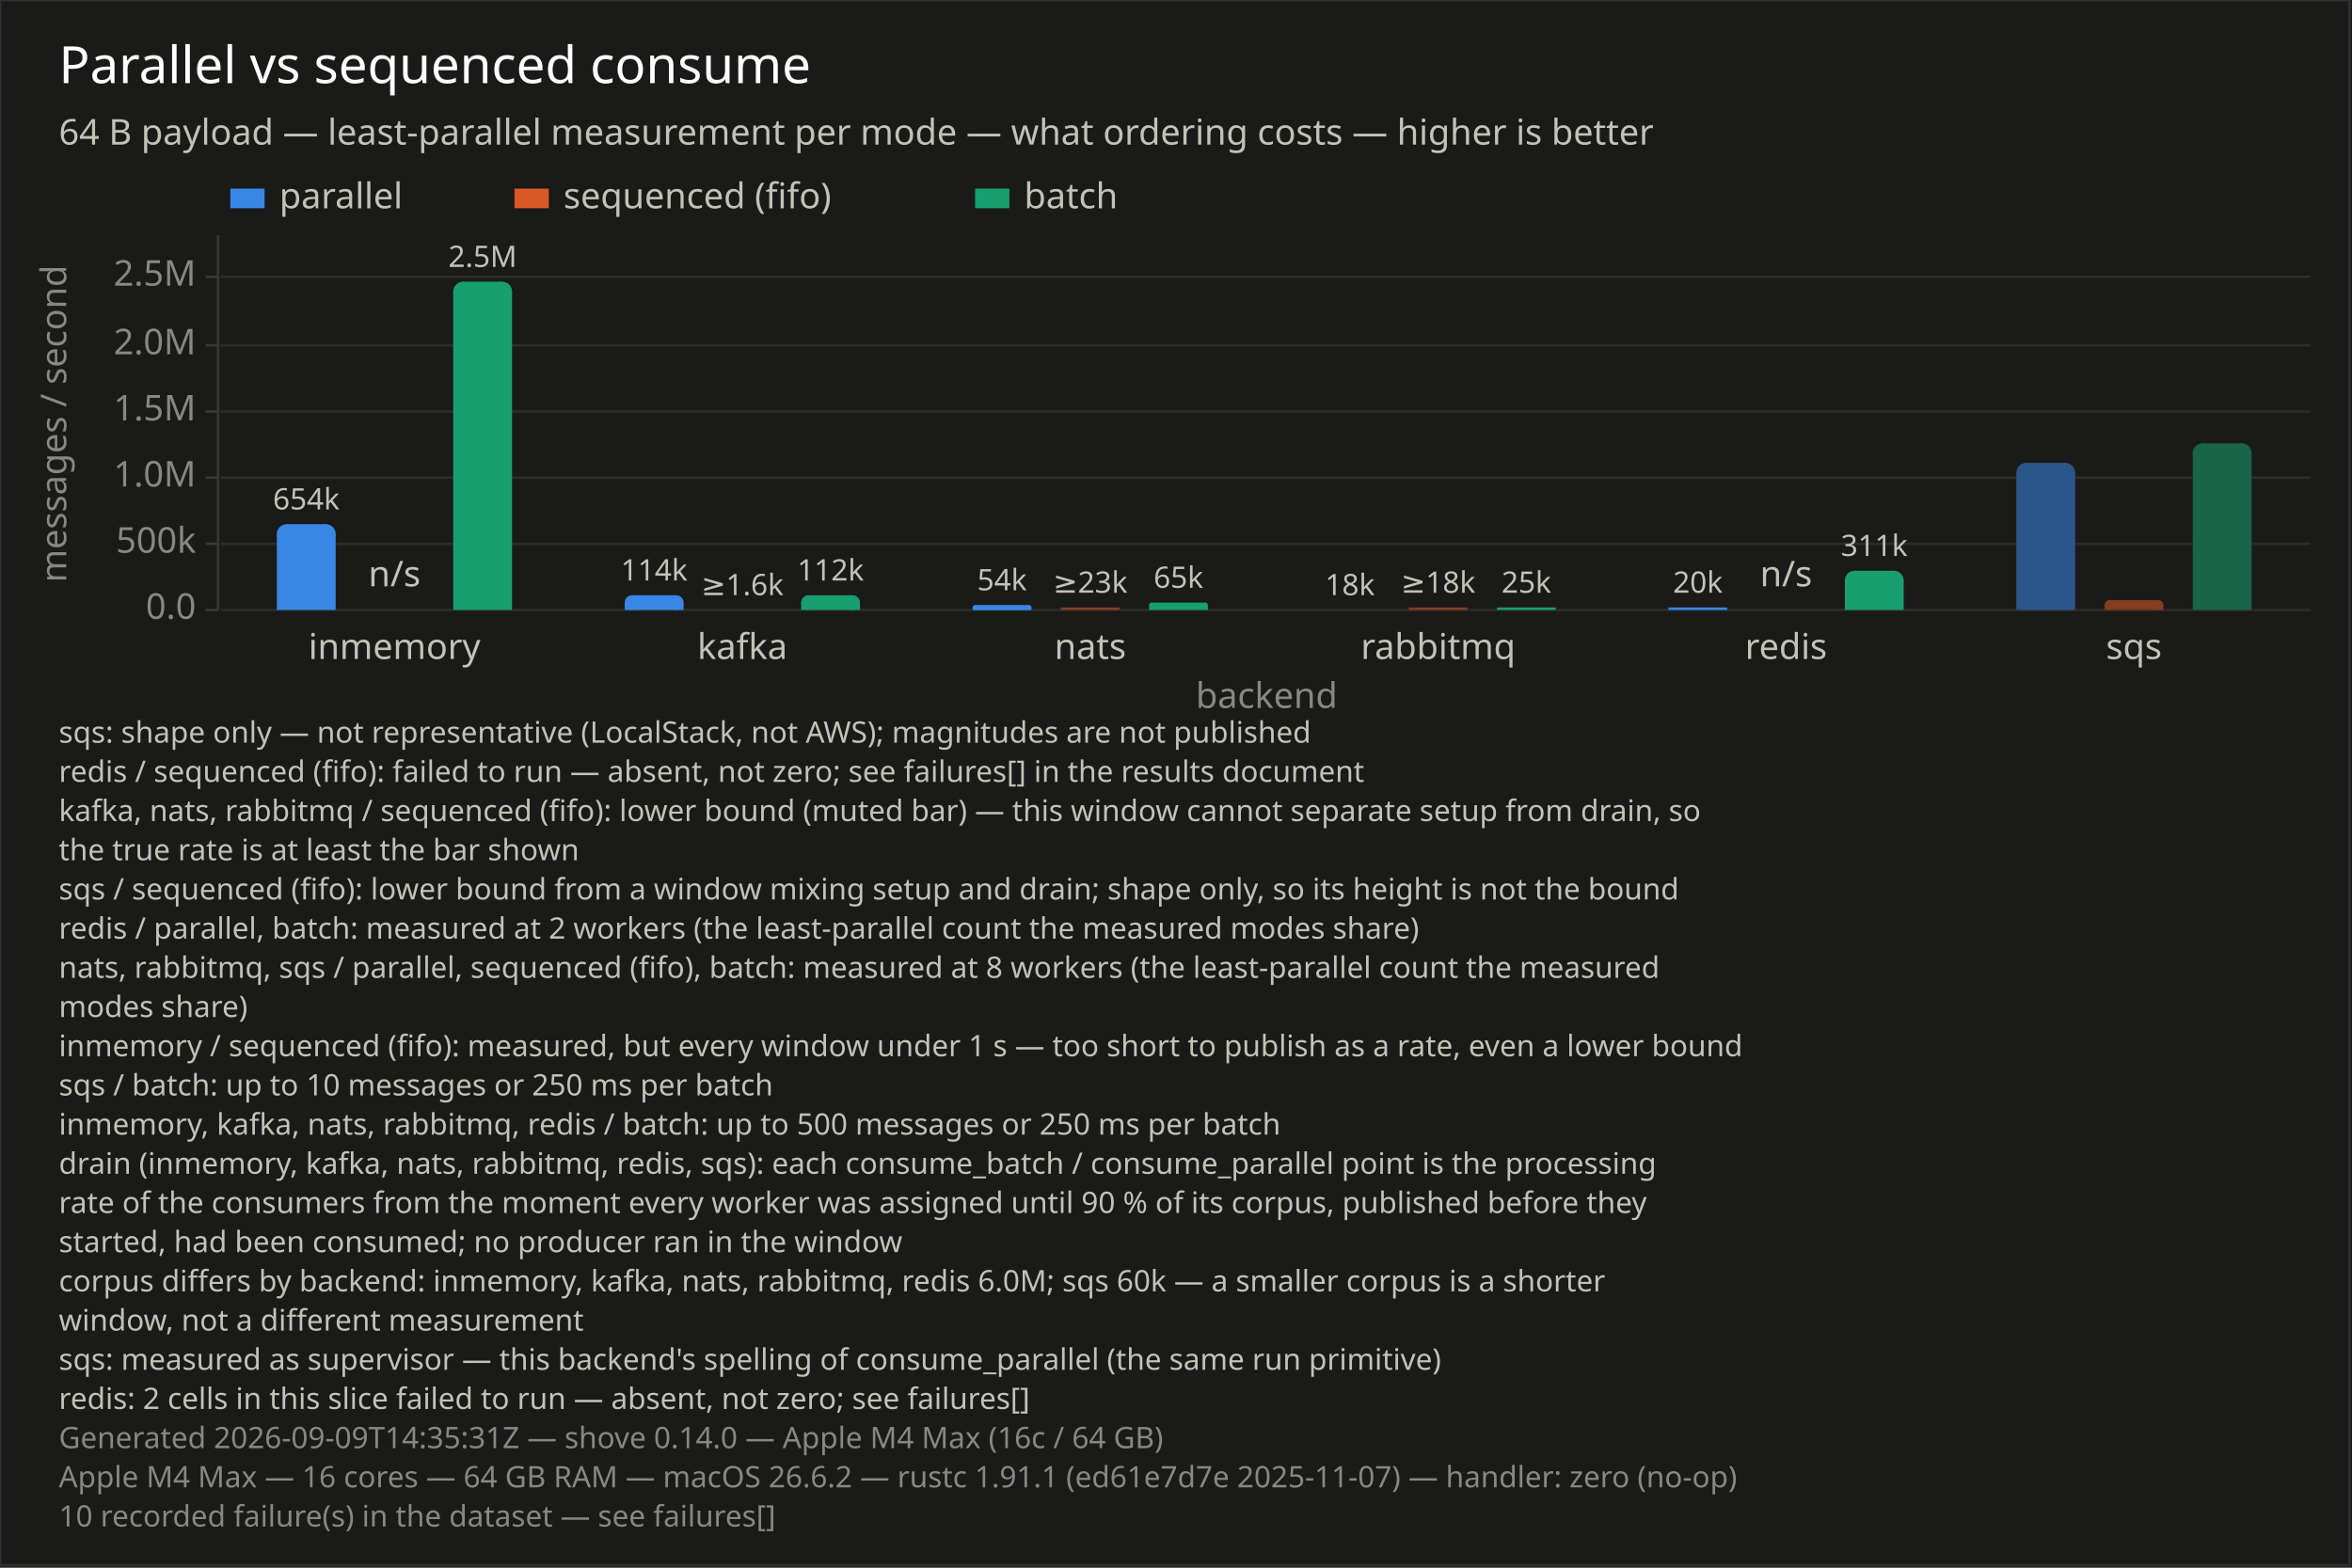
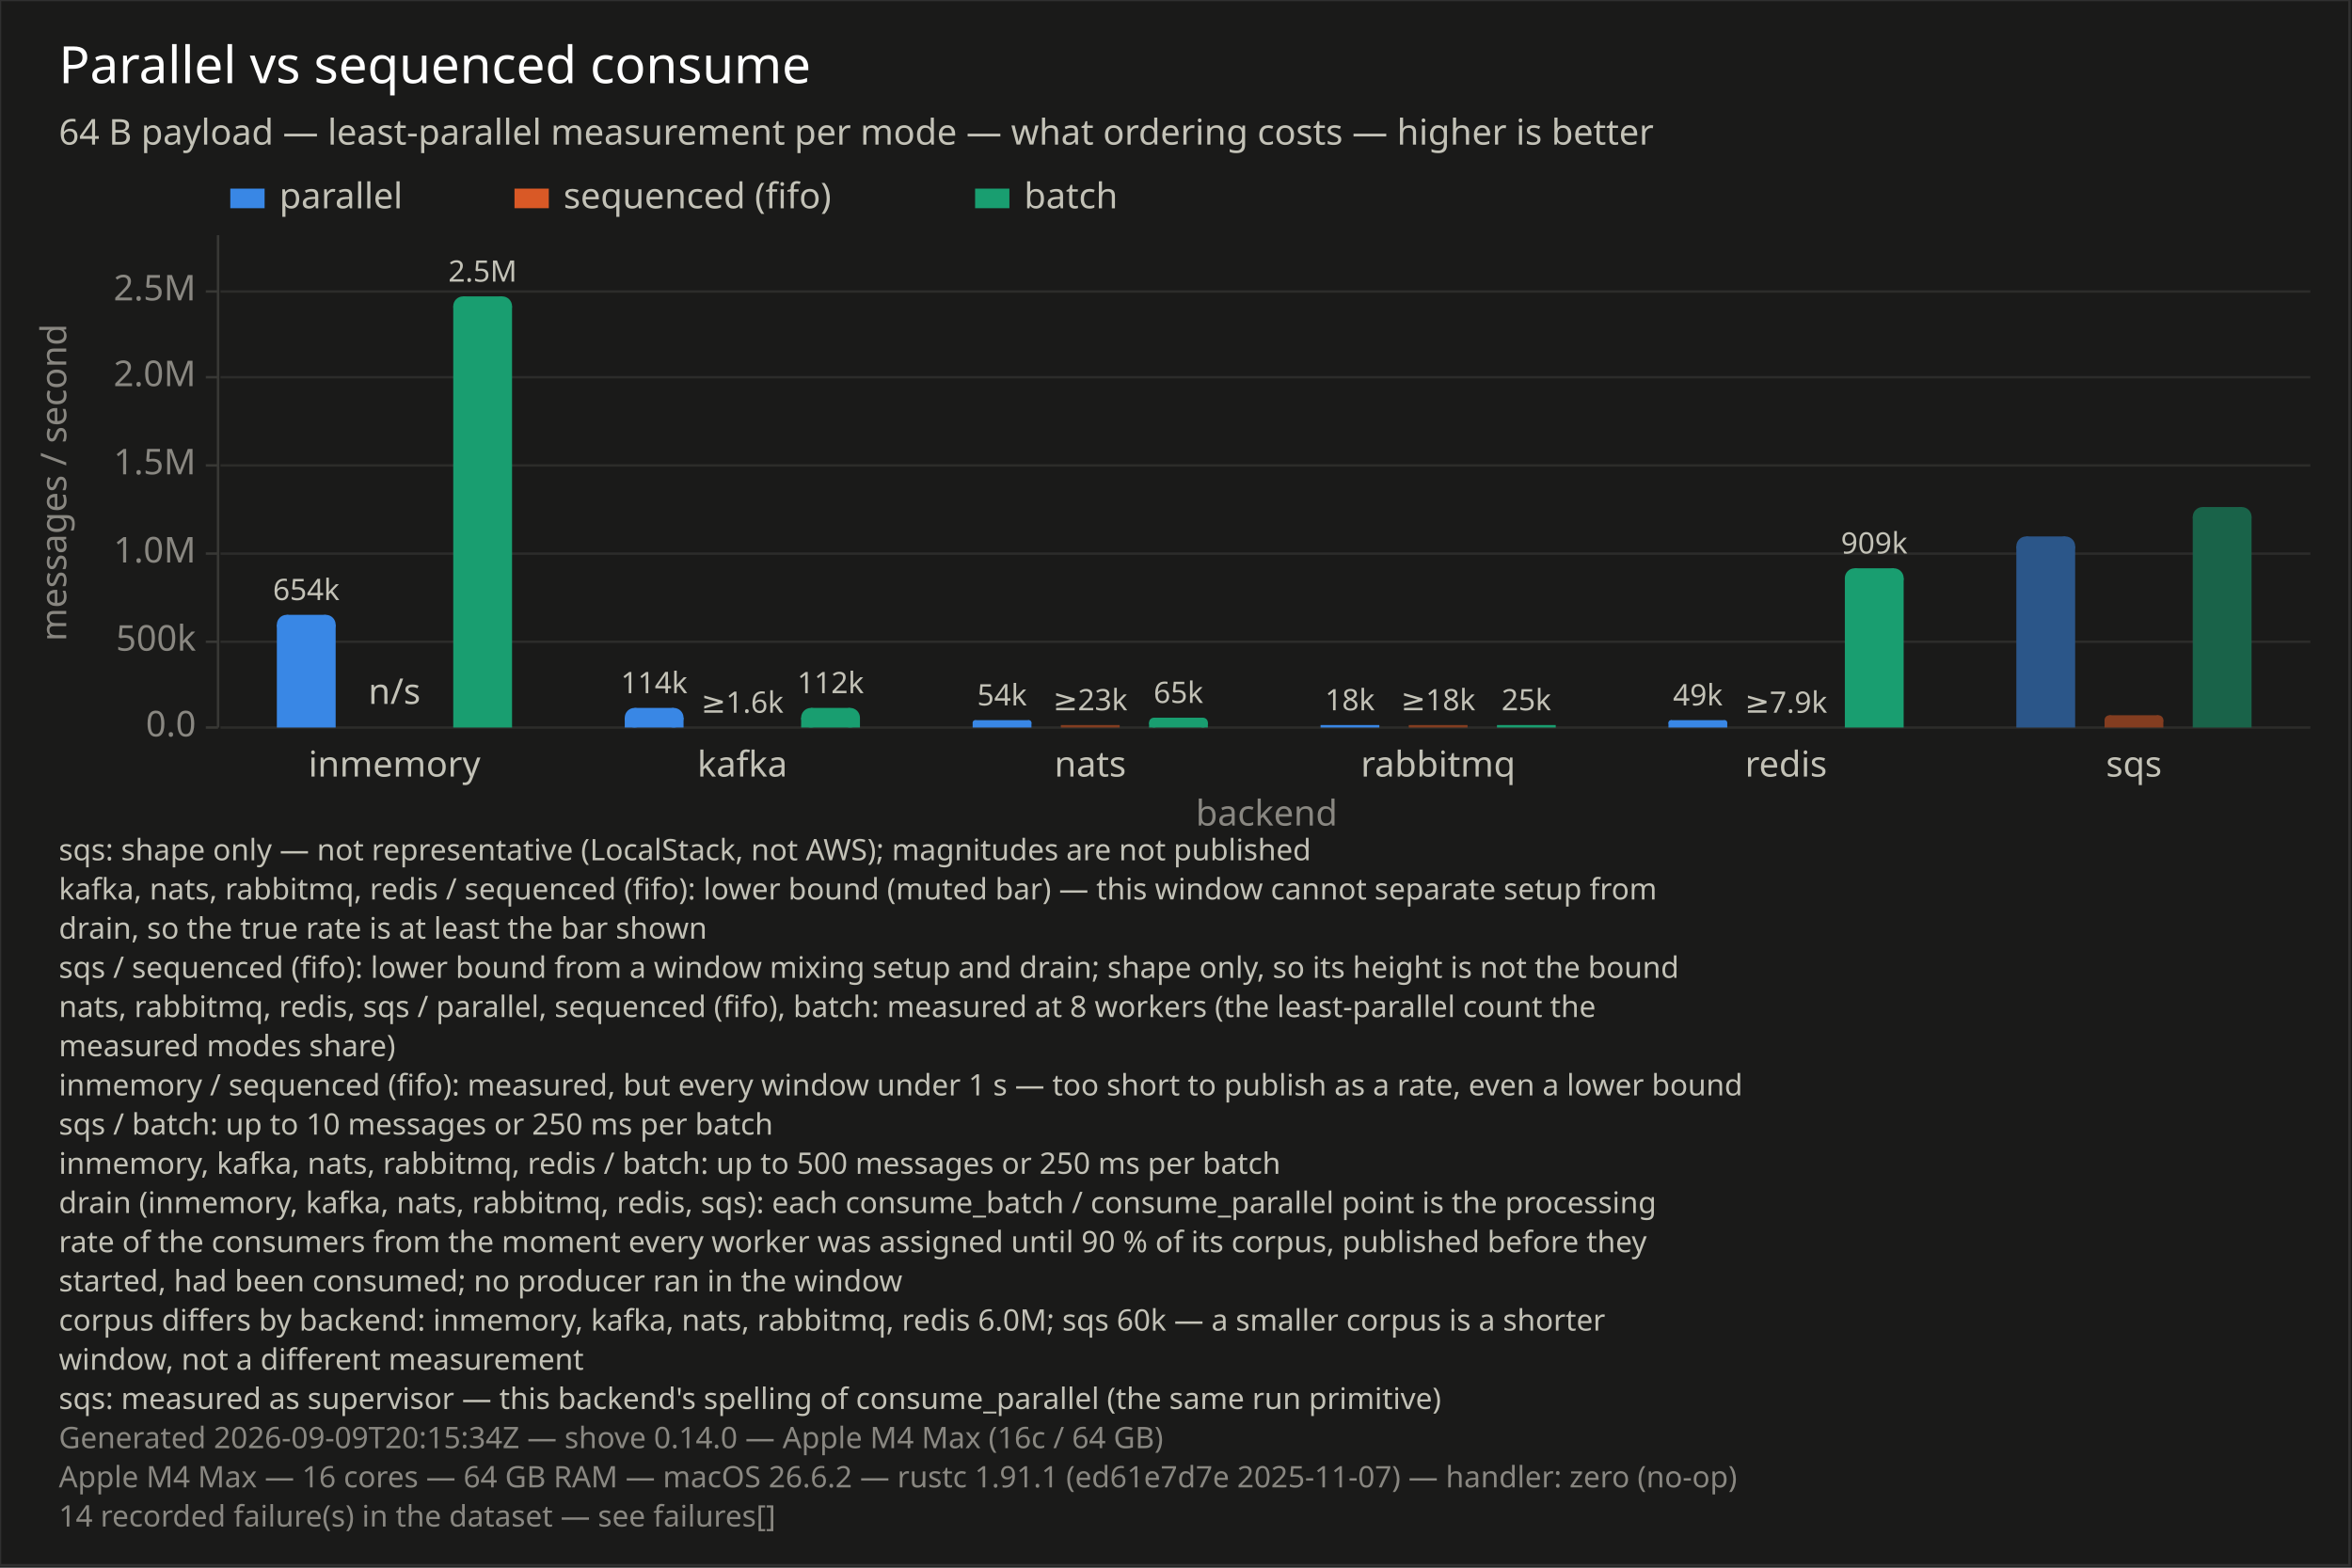
<svg xmlns="http://www.w3.org/2000/svg" width="960" height="640" viewBox="0 0 960 640">
  <rect x="0" y="0" width="960" height="640" opacity="1" fill="#1A1A19" stroke="none" />
  <rect x="0" y="0" width="959" height="639" opacity="0.1" fill="none" stroke="#FFFFFF" />
  <text x="24" y="18" dy="0.76em" text-anchor="start" font-family="sans-serif" font-size="20.968" opacity="1" fill="#FFFFFF">
Parallel vs sequenced consume
</text>
  <text x="24" y="48" dy="0.76em" text-anchor="start" font-family="sans-serif" font-size="14.516" opacity="1" fill="#C3C2B7">
64 B payload — least-parallel measurement per mode — what ordering costs — higher is better
</text>
-   <text x="24" y="294" dy="0.76em" text-anchor="start" font-family="sans-serif" font-size="12.097" opacity="1" fill="#C3C2B7">
+   <text x="24" y="342" dy="0.76em" text-anchor="start" font-family="sans-serif" font-size="12.097" opacity="1" fill="#C3C2B7">
sqs: shape only — not representative (LocalStack, not AWS); magnitudes are not published
</text>
-   <text x="24" y="310" dy="0.76em" text-anchor="start" font-family="sans-serif" font-size="12.097" opacity="1" fill="#C3C2B7">
- redis / sequenced (fifo): failed to run — absent, not zero; see failures[] in the results document
- </text>
-   <text x="24" y="326" dy="0.76em" text-anchor="start" font-family="sans-serif" font-size="12.097" opacity="1" fill="#C3C2B7">
- kafka, nats, rabbitmq / sequenced (fifo): lower bound (muted bar) — this window cannot separate setup from drain, so
- </text>
-   <text x="24" y="342" dy="0.76em" text-anchor="start" font-family="sans-serif" font-size="12.097" opacity="1" fill="#C3C2B7">
- the true rate is at least the bar shown
- </text>
  <text x="24" y="358" dy="0.76em" text-anchor="start" font-family="sans-serif" font-size="12.097" opacity="1" fill="#C3C2B7">
+ kafka, nats, rabbitmq, redis / sequenced (fifo): lower bound (muted bar) — this window cannot separate setup from
+ </text>
+   <text x="24" y="374" dy="0.76em" text-anchor="start" font-family="sans-serif" font-size="12.097" opacity="1" fill="#C3C2B7">
+ drain, so the true rate is at least the bar shown
+ </text>
+   <text x="24" y="390" dy="0.76em" text-anchor="start" font-family="sans-serif" font-size="12.097" opacity="1" fill="#C3C2B7">
sqs / sequenced (fifo): lower bound from a window mixing setup and drain; shape only, so its height is not the bound
</text>
-   <text x="24" y="374" dy="0.76em" text-anchor="start" font-family="sans-serif" font-size="12.097" opacity="1" fill="#C3C2B7">
- redis / parallel, batch: measured at 2 workers (the least-parallel count the measured modes share)
- </text>
-   <text x="24" y="390" dy="0.76em" text-anchor="start" font-family="sans-serif" font-size="12.097" opacity="1" fill="#C3C2B7">
- nats, rabbitmq, sqs / parallel, sequenced (fifo), batch: measured at 8 workers (the least-parallel count the measured
- </text>
  <text x="24" y="406" dy="0.76em" text-anchor="start" font-family="sans-serif" font-size="12.097" opacity="1" fill="#C3C2B7">
- modes share)
+ nats, rabbitmq, redis, sqs / parallel, sequenced (fifo), batch: measured at 8 workers (the least-parallel count the
</text>
  <text x="24" y="422" dy="0.76em" text-anchor="start" font-family="sans-serif" font-size="12.097" opacity="1" fill="#C3C2B7">
+ measured modes share)
+ </text>
+   <text x="24" y="438" dy="0.76em" text-anchor="start" font-family="sans-serif" font-size="12.097" opacity="1" fill="#C3C2B7">
inmemory / sequenced (fifo): measured, but every window under 1 s — too short to publish as a rate, even a lower bound
</text>
-   <text x="24" y="438" dy="0.76em" text-anchor="start" font-family="sans-serif" font-size="12.097" opacity="1" fill="#C3C2B7">
+   <text x="24" y="454" dy="0.76em" text-anchor="start" font-family="sans-serif" font-size="12.097" opacity="1" fill="#C3C2B7">
sqs / batch: up to 10 messages or 250 ms per batch
</text>
-   <text x="24" y="454" dy="0.76em" text-anchor="start" font-family="sans-serif" font-size="12.097" opacity="1" fill="#C3C2B7">
+   <text x="24" y="470" dy="0.76em" text-anchor="start" font-family="sans-serif" font-size="12.097" opacity="1" fill="#C3C2B7">
inmemory, kafka, nats, rabbitmq, redis / batch: up to 500 messages or 250 ms per batch
</text>
-   <text x="24" y="470" dy="0.76em" text-anchor="start" font-family="sans-serif" font-size="12.097" opacity="1" fill="#C3C2B7">
+   <text x="24" y="486" dy="0.76em" text-anchor="start" font-family="sans-serif" font-size="12.097" opacity="1" fill="#C3C2B7">
drain (inmemory, kafka, nats, rabbitmq, redis, sqs): each consume_batch / consume_parallel point is the processing
</text>
-   <text x="24" y="486" dy="0.76em" text-anchor="start" font-family="sans-serif" font-size="12.097" opacity="1" fill="#C3C2B7">
+   <text x="24" y="502" dy="0.76em" text-anchor="start" font-family="sans-serif" font-size="12.097" opacity="1" fill="#C3C2B7">
rate of the consumers from the moment every worker was assigned until 90 % of its corpus, published before they
</text>
-   <text x="24" y="502" dy="0.76em" text-anchor="start" font-family="sans-serif" font-size="12.097" opacity="1" fill="#C3C2B7">
+   <text x="24" y="518" dy="0.76em" text-anchor="start" font-family="sans-serif" font-size="12.097" opacity="1" fill="#C3C2B7">
started, had been consumed; no producer ran in the window
</text>
-   <text x="24" y="518" dy="0.76em" text-anchor="start" font-family="sans-serif" font-size="12.097" opacity="1" fill="#C3C2B7">
+   <text x="24" y="534" dy="0.76em" text-anchor="start" font-family="sans-serif" font-size="12.097" opacity="1" fill="#C3C2B7">
corpus differs by backend: inmemory, kafka, nats, rabbitmq, redis 6.0M; sqs 60k — a smaller corpus is a shorter
</text>
-   <text x="24" y="534" dy="0.76em" text-anchor="start" font-family="sans-serif" font-size="12.097" opacity="1" fill="#C3C2B7">
+   <text x="24" y="550" dy="0.76em" text-anchor="start" font-family="sans-serif" font-size="12.097" opacity="1" fill="#C3C2B7">
window, not a different measurement
</text>
-   <text x="24" y="550" dy="0.76em" text-anchor="start" font-family="sans-serif" font-size="12.097" opacity="1" fill="#C3C2B7">
+   <text x="24" y="566" dy="0.76em" text-anchor="start" font-family="sans-serif" font-size="12.097" opacity="1" fill="#C3C2B7">
sqs: measured as supervisor — this backend's spelling of consume_parallel (the same run primitive)
</text>
-   <text x="24" y="566" dy="0.76em" text-anchor="start" font-family="sans-serif" font-size="12.097" opacity="1" fill="#C3C2B7">
- redis: 2 cells in this slice failed to run — absent, not zero; see failures[]
- </text>
  <text x="24" y="582" dy="0.76em" text-anchor="start" font-family="sans-serif" font-size="12.097" opacity="1" fill="#898781">
- Generated 2026-09-09T14:35:31Z — shove 0.14.0 — Apple M4 Max (16c / 64 GB)
+ Generated 2026-09-09T20:15:34Z — shove 0.14.0 — Apple M4 Max (16c / 64 GB)
</text>
  <text x="24" y="598" dy="0.76em" text-anchor="start" font-family="sans-serif" font-size="12.097" opacity="1" fill="#898781">
Apple M4 Max — 16 cores — 64 GB RAM — macOS 26.6.2 — rustc 1.91.1 (ed61e7d7e 2025-11-07) — handler: zero (no-op)
</text>
  <text x="24" y="614" dy="0.76em" text-anchor="start" font-family="sans-serif" font-size="12.097" opacity="1" fill="#898781">
- 10 recorded failure(s) in the dataset — see failures[]
- </text>
-   <text x="16" y="173" dy="0.76em" text-anchor="middle" font-family="sans-serif" font-size="14.516" opacity="1" fill="#898781" transform="rotate(270, 16, 173)">
+ 14 recorded failure(s) in the dataset — see failures[]
+ </text>
+   <text x="16" y="197" dy="0.76em" text-anchor="middle" font-family="sans-serif" font-size="14.516" opacity="1" fill="#898781" transform="rotate(270, 16, 197)">
messages / second
</text>
-   <line opacity="1" stroke="#2C2C2A" stroke-width="1" x1="90" y1="249" x2="943" y2="249" />
-   <line opacity="1" stroke="#2C2C2A" stroke-width="1" x1="90" y1="222" x2="943" y2="222" />
-   <line opacity="1" stroke="#2C2C2A" stroke-width="1" x1="90" y1="195" x2="943" y2="195" />
-   <line opacity="1" stroke="#2C2C2A" stroke-width="1" x1="90" y1="168" x2="943" y2="168" />
-   <line opacity="1" stroke="#2C2C2A" stroke-width="1" x1="90" y1="141" x2="943" y2="141" />
-   <line opacity="1" stroke="#2C2C2A" stroke-width="1" x1="90" y1="113" x2="943" y2="113" />
-   <polyline fill="none" opacity="1" stroke="#383835" stroke-width="1" points="89,96 89,249 " />
-   <text x="80" y="249" dy="0.5ex" text-anchor="end" font-family="sans-serif" font-size="14.516" opacity="1" fill="#898781">
+   <line opacity="1" stroke="#2C2C2A" stroke-width="1" x1="90" y1="297" x2="943" y2="297" />
+   <line opacity="1" stroke="#2C2C2A" stroke-width="1" x1="90" y1="262" x2="943" y2="262" />
+   <line opacity="1" stroke="#2C2C2A" stroke-width="1" x1="90" y1="226" x2="943" y2="226" />
+   <line opacity="1" stroke="#2C2C2A" stroke-width="1" x1="90" y1="190" x2="943" y2="190" />
+   <line opacity="1" stroke="#2C2C2A" stroke-width="1" x1="90" y1="154" x2="943" y2="154" />
+   <line opacity="1" stroke="#2C2C2A" stroke-width="1" x1="90" y1="119" x2="943" y2="119" />
+   <polyline fill="none" opacity="1" stroke="#383835" stroke-width="1" points="89,96 89,297 " />
+   <text x="80" y="297" dy="0.5ex" text-anchor="end" font-family="sans-serif" font-size="14.516" opacity="1" fill="#898781">
0.0
</text>
-   <polyline fill="none" opacity="1" stroke="#383835" stroke-width="1" points="84,249 89,249 " />
-   <text x="80" y="222" dy="0.5ex" text-anchor="end" font-family="sans-serif" font-size="14.516" opacity="1" fill="#898781">
+   <polyline fill="none" opacity="1" stroke="#383835" stroke-width="1" points="84,297 89,297 " />
+   <text x="80" y="262" dy="0.5ex" text-anchor="end" font-family="sans-serif" font-size="14.516" opacity="1" fill="#898781">
500k
</text>
-   <polyline fill="none" opacity="1" stroke="#383835" stroke-width="1" points="84,222 89,222 " />
-   <text x="80" y="195" dy="0.5ex" text-anchor="end" font-family="sans-serif" font-size="14.516" opacity="1" fill="#898781">
+   <polyline fill="none" opacity="1" stroke="#383835" stroke-width="1" points="84,262 89,262 " />
+   <text x="80" y="226" dy="0.5ex" text-anchor="end" font-family="sans-serif" font-size="14.516" opacity="1" fill="#898781">
1.0M
</text>
-   <polyline fill="none" opacity="1" stroke="#383835" stroke-width="1" points="84,195 89,195 " />
-   <text x="80" y="168" dy="0.5ex" text-anchor="end" font-family="sans-serif" font-size="14.516" opacity="1" fill="#898781">
+   <polyline fill="none" opacity="1" stroke="#383835" stroke-width="1" points="84,226 89,226 " />
+   <text x="80" y="190" dy="0.5ex" text-anchor="end" font-family="sans-serif" font-size="14.516" opacity="1" fill="#898781">
1.5M
</text>
-   <polyline fill="none" opacity="1" stroke="#383835" stroke-width="1" points="84,168 89,168 " />
-   <text x="80" y="141" dy="0.5ex" text-anchor="end" font-family="sans-serif" font-size="14.516" opacity="1" fill="#898781">
+   <polyline fill="none" opacity="1" stroke="#383835" stroke-width="1" points="84,190 89,190 " />
+   <text x="80" y="154" dy="0.5ex" text-anchor="end" font-family="sans-serif" font-size="14.516" opacity="1" fill="#898781">
2.0M
</text>
-   <polyline fill="none" opacity="1" stroke="#383835" stroke-width="1" points="84,141 89,141 " />
-   <text x="80" y="113" dy="0.5ex" text-anchor="end" font-family="sans-serif" font-size="14.516" opacity="1" fill="#898781">
+   <polyline fill="none" opacity="1" stroke="#383835" stroke-width="1" points="84,154 89,154 " />
+   <text x="80" y="119" dy="0.5ex" text-anchor="end" font-family="sans-serif" font-size="14.516" opacity="1" fill="#898781">
2.5M
</text>
-   <polyline fill="none" opacity="1" stroke="#383835" stroke-width="1" points="84,113 89,113 " />
-   <rect x="113" y="218" width="24" height="31" opacity="1" fill="#3987E5" stroke="none" />
-   <rect x="117" y="214" width="16" height="5" opacity="1" fill="#3987E5" stroke="none" />
-   <circle cx="117" cy="218" r="4" opacity="1" fill="#3987E5" stroke="none" stroke-width="0" />
-   <circle cx="133" cy="218" r="4" opacity="1" fill="#3987E5" stroke="none" stroke-width="0" />
-   <text x="125" y="211" dy="-0.5ex" text-anchor="middle" font-family="sans-serif" font-size="12.097" opacity="1" fill="#C3C2B7">
+   <polyline fill="none" opacity="1" stroke="#383835" stroke-width="1" points="84,119 89,119 " />
+   <rect x="113" y="255" width="24" height="42" opacity="1" fill="#3987E5" stroke="none" />
+   <rect x="117" y="251" width="16" height="5" opacity="1" fill="#3987E5" stroke="none" />
+   <circle cx="117" cy="255" r="4" opacity="1" fill="#3987E5" stroke="none" stroke-width="0" />
+   <circle cx="133" cy="255" r="4" opacity="1" fill="#3987E5" stroke="none" stroke-width="0" />
+   <text x="125" y="248" dy="-0.5ex" text-anchor="middle" font-family="sans-serif" font-size="12.097" opacity="1" fill="#C3C2B7">
654k
</text>
-   <text x="161" y="243" dy="-0.5ex" text-anchor="middle" font-family="sans-serif" font-size="14.516" opacity="1" fill="#C3C2B7">
+   <text x="161" y="291" dy="-0.5ex" text-anchor="middle" font-family="sans-serif" font-size="14.516" opacity="1" fill="#C3C2B7">
n/s
</text>
-   <rect x="185" y="119" width="24" height="130" opacity="1" fill="#199E70" stroke="none" />
-   <rect x="189" y="115" width="16" height="5" opacity="1" fill="#199E70" stroke="none" />
-   <circle cx="189" cy="119" r="4" opacity="1" fill="#199E70" stroke="none" stroke-width="0" />
-   <circle cx="205" cy="119" r="4" opacity="1" fill="#199E70" stroke="none" stroke-width="0" />
-   <text x="197" y="112" dy="-0.5ex" text-anchor="middle" font-family="sans-serif" font-size="12.097" opacity="1" fill="#C3C2B7">
+   <rect x="185" y="125" width="24" height="172" opacity="1" fill="#199E70" stroke="none" />
+   <rect x="189" y="121" width="16" height="5" opacity="1" fill="#199E70" stroke="none" />
+   <circle cx="189" cy="125" r="4" opacity="1" fill="#199E70" stroke="none" stroke-width="0" />
+   <circle cx="205" cy="125" r="4" opacity="1" fill="#199E70" stroke="none" stroke-width="0" />
+   <text x="197" y="118" dy="-0.5ex" text-anchor="middle" font-family="sans-serif" font-size="12.097" opacity="1" fill="#C3C2B7">
2.5M
</text>
-   <rect x="255" y="246" width="24" height="3" opacity="1" fill="#3987E5" stroke="none" />
-   <rect x="258" y="243" width="18" height="4" opacity="1" fill="#3987E5" stroke="none" />
-   <circle cx="258" cy="246" r="3" opacity="1" fill="#3987E5" stroke="none" stroke-width="0" />
-   <circle cx="276" cy="246" r="3" opacity="1" fill="#3987E5" stroke="none" stroke-width="0" />
-   <text x="267" y="240" dy="-0.5ex" text-anchor="middle" font-family="sans-serif" font-size="12.097" opacity="1" fill="#C3C2B7">
+   <rect x="255" y="293" width="24" height="4" opacity="1" fill="#3987E5" stroke="none" />
+   <rect x="259" y="289" width="16" height="5" opacity="1" fill="#3987E5" stroke="none" />
+   <circle cx="259" cy="293" r="4" opacity="1" fill="#3987E5" stroke="none" stroke-width="0" />
+   <circle cx="275" cy="293" r="4" opacity="1" fill="#3987E5" stroke="none" stroke-width="0" />
+   <text x="267" y="286" dy="-0.5ex" text-anchor="middle" font-family="sans-serif" font-size="12.097" opacity="1" fill="#C3C2B7">
114k
</text>
-   <text x="303" y="246" dy="-0.5ex" text-anchor="middle" font-family="sans-serif" font-size="12.097" opacity="1" fill="#C3C2B7">
+   <text x="303" y="294" dy="-0.5ex" text-anchor="middle" font-family="sans-serif" font-size="12.097" opacity="1" fill="#C3C2B7">
≥1.6k
</text>
-   <rect x="327" y="246" width="24" height="3" opacity="1" fill="#199E70" stroke="none" />
-   <rect x="330" y="243" width="18" height="4" opacity="1" fill="#199E70" stroke="none" />
-   <circle cx="330" cy="246" r="3" opacity="1" fill="#199E70" stroke="none" stroke-width="0" />
-   <circle cx="348" cy="246" r="3" opacity="1" fill="#199E70" stroke="none" stroke-width="0" />
-   <text x="339" y="240" dy="-0.5ex" text-anchor="middle" font-family="sans-serif" font-size="12.097" opacity="1" fill="#C3C2B7">
+   <rect x="327" y="293" width="24" height="4" opacity="1" fill="#199E70" stroke="none" />
+   <rect x="331" y="289" width="16" height="5" opacity="1" fill="#199E70" stroke="none" />
+   <circle cx="331" cy="293" r="4" opacity="1" fill="#199E70" stroke="none" stroke-width="0" />
+   <circle cx="347" cy="293" r="4" opacity="1" fill="#199E70" stroke="none" stroke-width="0" />
+   <text x="339" y="286" dy="-0.5ex" text-anchor="middle" font-family="sans-serif" font-size="12.097" opacity="1" fill="#C3C2B7">
112k
</text>
-   <rect x="397" y="248" width="24" height="1" opacity="1" fill="#3987E5" stroke="none" />
-   <rect x="398" y="247" width="22" height="2" opacity="1" fill="#3987E5" stroke="none" />
-   <circle cx="398" cy="248" r="1" opacity="1" fill="#3987E5" stroke="none" stroke-width="0" />
-   <circle cx="420" cy="248" r="1" opacity="1" fill="#3987E5" stroke="none" stroke-width="0" />
-   <text x="409" y="244" dy="-0.5ex" text-anchor="middle" font-family="sans-serif" font-size="12.097" opacity="1" fill="#C3C2B7">
+   <rect x="397" y="295" width="24" height="2" opacity="1" fill="#3987E5" stroke="none" />
+   <rect x="398" y="294" width="22" height="2" opacity="1" fill="#3987E5" stroke="none" />
+   <circle cx="398" cy="295" r="1" opacity="1" fill="#3987E5" stroke="none" stroke-width="0" />
+   <circle cx="420" cy="295" r="1" opacity="1" fill="#3987E5" stroke="none" stroke-width="0" />
+   <text x="409" y="291" dy="-0.5ex" text-anchor="middle" font-family="sans-serif" font-size="12.097" opacity="1" fill="#C3C2B7">
54k
</text>
-   <rect x="433" y="248" width="24" height="1" opacity="1" fill="#833D20" stroke="none" />
-   <text x="445" y="245" dy="-0.5ex" text-anchor="middle" font-family="sans-serif" font-size="12.097" opacity="1" fill="#C3C2B7">
+   <rect x="433" y="296" width="24" height="1" opacity="1" fill="#833D20" stroke="none" />
+   <text x="445" y="293" dy="-0.5ex" text-anchor="middle" font-family="sans-serif" font-size="12.097" opacity="1" fill="#C3C2B7">
≥23k
</text>
-   <rect x="469" y="247" width="24" height="2" opacity="1" fill="#199E70" stroke="none" />
-   <rect x="470" y="246" width="22" height="2" opacity="1" fill="#199E70" stroke="none" />
-   <circle cx="470" cy="247" r="1" opacity="1" fill="#199E70" stroke="none" stroke-width="0" />
-   <circle cx="492" cy="247" r="1" opacity="1" fill="#199E70" stroke="none" stroke-width="0" />
-   <text x="481" y="243" dy="-0.5ex" text-anchor="middle" font-family="sans-serif" font-size="12.097" opacity="1" fill="#C3C2B7">
+   <rect x="469" y="295" width="24" height="2" opacity="1" fill="#199E70" stroke="none" />
+   <rect x="471" y="293" width="20" height="3" opacity="1" fill="#199E70" stroke="none" />
+   <circle cx="471" cy="295" r="2" opacity="1" fill="#199E70" stroke="none" stroke-width="0" />
+   <circle cx="491" cy="295" r="2" opacity="1" fill="#199E70" stroke="none" stroke-width="0" />
+   <text x="481" y="290" dy="-0.5ex" text-anchor="middle" font-family="sans-serif" font-size="12.097" opacity="1" fill="#C3C2B7">
65k
</text>
-   <text x="551" y="246" dy="-0.5ex" text-anchor="middle" font-family="sans-serif" font-size="12.097" opacity="1" fill="#C3C2B7">
+   <rect x="539" y="296" width="24" height="1" opacity="1" fill="#3987E5" stroke="none" />
+   <text x="551" y="293" dy="-0.5ex" text-anchor="middle" font-family="sans-serif" font-size="12.097" opacity="1" fill="#C3C2B7">
18k
</text>
-   <rect x="575" y="248" width="24" height="1" opacity="1" fill="#833D20" stroke="none" />
-   <text x="587" y="245" dy="-0.5ex" text-anchor="middle" font-family="sans-serif" font-size="12.097" opacity="1" fill="#C3C2B7">
+   <rect x="575" y="296" width="24" height="1" opacity="1" fill="#833D20" stroke="none" />
+   <text x="587" y="293" dy="-0.5ex" text-anchor="middle" font-family="sans-serif" font-size="12.097" opacity="1" fill="#C3C2B7">
≥18k
</text>
-   <rect x="611" y="248" width="24" height="1" opacity="1" fill="#199E70" stroke="none" />
-   <text x="623" y="245" dy="-0.5ex" text-anchor="middle" font-family="sans-serif" font-size="12.097" opacity="1" fill="#C3C2B7">
+   <rect x="611" y="296" width="24" height="1" opacity="1" fill="#199E70" stroke="none" />
+   <text x="623" y="293" dy="-0.5ex" text-anchor="middle" font-family="sans-serif" font-size="12.097" opacity="1" fill="#C3C2B7">
25k
</text>
-   <rect x="681" y="248" width="24" height="1" opacity="1" fill="#3987E5" stroke="none" />
-   <text x="693" y="245" dy="-0.5ex" text-anchor="middle" font-family="sans-serif" font-size="12.097" opacity="1" fill="#C3C2B7">
- 20k
- </text>
-   <text x="729" y="243" dy="-0.5ex" text-anchor="middle" font-family="sans-serif" font-size="14.516" opacity="1" fill="#C3C2B7">
- n/s
- </text>
-   <rect x="753" y="237" width="24" height="12" opacity="1" fill="#199E70" stroke="none" />
-   <rect x="757" y="233" width="16" height="5" opacity="1" fill="#199E70" stroke="none" />
-   <circle cx="757" cy="237" r="4" opacity="1" fill="#199E70" stroke="none" stroke-width="0" />
-   <circle cx="773" cy="237" r="4" opacity="1" fill="#199E70" stroke="none" stroke-width="0" />
-   <text x="765" y="230" dy="-0.5ex" text-anchor="middle" font-family="sans-serif" font-size="12.097" opacity="1" fill="#C3C2B7">
- 311k
- </text>
-   <rect x="823" y="193" width="24" height="56" opacity="1" fill="#2B5689" stroke="none" />
-   <rect x="827" y="189" width="16" height="5" opacity="1" fill="#2B5689" stroke="none" />
-   <circle cx="827" cy="193" r="4" opacity="1" fill="#2B5689" stroke="none" stroke-width="0" />
-   <circle cx="843" cy="193" r="4" opacity="1" fill="#2B5689" stroke="none" stroke-width="0" />
-   <rect x="859" y="247" width="24" height="2" opacity="1" fill="#833D20" stroke="none" />
-   <rect x="861" y="245" width="20" height="3" opacity="1" fill="#833D20" stroke="none" />
-   <circle cx="861" cy="247" r="2" opacity="1" fill="#833D20" stroke="none" stroke-width="0" />
-   <circle cx="881" cy="247" r="2" opacity="1" fill="#833D20" stroke="none" stroke-width="0" />
-   <rect x="895" y="185" width="24" height="64" opacity="1" fill="#196349" stroke="none" />
-   <rect x="899" y="181" width="16" height="5" opacity="1" fill="#196349" stroke="none" />
-   <circle cx="899" cy="185" r="4" opacity="1" fill="#196349" stroke="none" stroke-width="0" />
-   <circle cx="915" cy="185" r="4" opacity="1" fill="#196349" stroke="none" stroke-width="0" />
-   <text x="161" y="258" dy="0.76em" text-anchor="middle" font-family="sans-serif" font-size="14.516" opacity="1" fill="#C3C2B7">
+   <rect x="681" y="295" width="24" height="2" opacity="1" fill="#3987E5" stroke="none" />
+   <rect x="682" y="294" width="22" height="2" opacity="1" fill="#3987E5" stroke="none" />
+   <circle cx="682" cy="295" r="1" opacity="1" fill="#3987E5" stroke="none" stroke-width="0" />
+   <circle cx="704" cy="295" r="1" opacity="1" fill="#3987E5" stroke="none" stroke-width="0" />
+   <text x="693" y="291" dy="-0.5ex" text-anchor="middle" font-family="sans-serif" font-size="12.097" opacity="1" fill="#C3C2B7">
+ 49k
+ </text>
+   <text x="729" y="294" dy="-0.5ex" text-anchor="middle" font-family="sans-serif" font-size="12.097" opacity="1" fill="#C3C2B7">
+ ≥7.9k
+ </text>
+   <rect x="753" y="236" width="24" height="61" opacity="1" fill="#199E70" stroke="none" />
+   <rect x="757" y="232" width="16" height="5" opacity="1" fill="#199E70" stroke="none" />
+   <circle cx="757" cy="236" r="4" opacity="1" fill="#199E70" stroke="none" stroke-width="0" />
+   <circle cx="773" cy="236" r="4" opacity="1" fill="#199E70" stroke="none" stroke-width="0" />
+   <text x="765" y="229" dy="-0.5ex" text-anchor="middle" font-family="sans-serif" font-size="12.097" opacity="1" fill="#C3C2B7">
+ 909k
+ </text>
+   <rect x="823" y="223" width="24" height="74" opacity="1" fill="#2B5689" stroke="none" />
+   <rect x="827" y="219" width="16" height="5" opacity="1" fill="#2B5689" stroke="none" />
+   <circle cx="827" cy="223" r="4" opacity="1" fill="#2B5689" stroke="none" stroke-width="0" />
+   <circle cx="843" cy="223" r="4" opacity="1" fill="#2B5689" stroke="none" stroke-width="0" />
+   <rect x="859" y="294" width="24" height="3" opacity="1" fill="#833D20" stroke="none" />
+   <rect x="861" y="292" width="20" height="3" opacity="1" fill="#833D20" stroke="none" />
+   <circle cx="861" cy="294" r="2" opacity="1" fill="#833D20" stroke="none" stroke-width="0" />
+   <circle cx="881" cy="294" r="2" opacity="1" fill="#833D20" stroke="none" stroke-width="0" />
+   <rect x="895" y="211" width="24" height="86" opacity="1" fill="#196349" stroke="none" />
+   <rect x="899" y="207" width="16" height="5" opacity="1" fill="#196349" stroke="none" />
+   <circle cx="899" cy="211" r="4" opacity="1" fill="#196349" stroke="none" stroke-width="0" />
+   <circle cx="915" cy="211" r="4" opacity="1" fill="#196349" stroke="none" stroke-width="0" />
+   <text x="161" y="306" dy="0.76em" text-anchor="middle" font-family="sans-serif" font-size="14.516" opacity="1" fill="#C3C2B7">
inmemory
</text>
-   <text x="303" y="258" dy="0.76em" text-anchor="middle" font-family="sans-serif" font-size="14.516" opacity="1" fill="#C3C2B7">
+   <text x="303" y="306" dy="0.76em" text-anchor="middle" font-family="sans-serif" font-size="14.516" opacity="1" fill="#C3C2B7">
kafka
</text>
-   <text x="445" y="258" dy="0.76em" text-anchor="middle" font-family="sans-serif" font-size="14.516" opacity="1" fill="#C3C2B7">
+   <text x="445" y="306" dy="0.76em" text-anchor="middle" font-family="sans-serif" font-size="14.516" opacity="1" fill="#C3C2B7">
nats
</text>
-   <text x="587" y="258" dy="0.76em" text-anchor="middle" font-family="sans-serif" font-size="14.516" opacity="1" fill="#C3C2B7">
+   <text x="587" y="306" dy="0.76em" text-anchor="middle" font-family="sans-serif" font-size="14.516" opacity="1" fill="#C3C2B7">
rabbitmq
</text>
-   <text x="729" y="258" dy="0.76em" text-anchor="middle" font-family="sans-serif" font-size="14.516" opacity="1" fill="#C3C2B7">
+   <text x="729" y="306" dy="0.76em" text-anchor="middle" font-family="sans-serif" font-size="14.516" opacity="1" fill="#C3C2B7">
redis
</text>
-   <text x="871" y="258" dy="0.76em" text-anchor="middle" font-family="sans-serif" font-size="14.516" opacity="1" fill="#C3C2B7">
+   <text x="871" y="306" dy="0.76em" text-anchor="middle" font-family="sans-serif" font-size="14.516" opacity="1" fill="#C3C2B7">
sqs
</text>
-   <text x="517" y="278" dy="0.76em" text-anchor="middle" font-family="sans-serif" font-size="14.516" opacity="1" fill="#898781">
+   <text x="517" y="326" dy="0.76em" text-anchor="middle" font-family="sans-serif" font-size="14.516" opacity="1" fill="#898781">
backend
</text>
  <rect x="94" y="77" width="14" height="8" opacity="1" fill="#3987E5" stroke="none" />
  <text x="114" y="74" dy="0.76em" text-anchor="start" font-family="sans-serif" font-size="14.516" opacity="1" fill="#C3C2B7">
parallel
</text>
  <rect x="210" y="77" width="14" height="8" opacity="1" fill="#D95926" stroke="none" />
  <text x="230" y="74" dy="0.76em" text-anchor="start" font-family="sans-serif" font-size="14.516" opacity="1" fill="#C3C2B7">
sequenced (fifo)
</text>
  <rect x="398" y="77" width="14" height="8" opacity="1" fill="#199E70" stroke="none" />
  <text x="418" y="74" dy="0.76em" text-anchor="start" font-family="sans-serif" font-size="14.516" opacity="1" fill="#C3C2B7">
batch
</text>
</svg>
